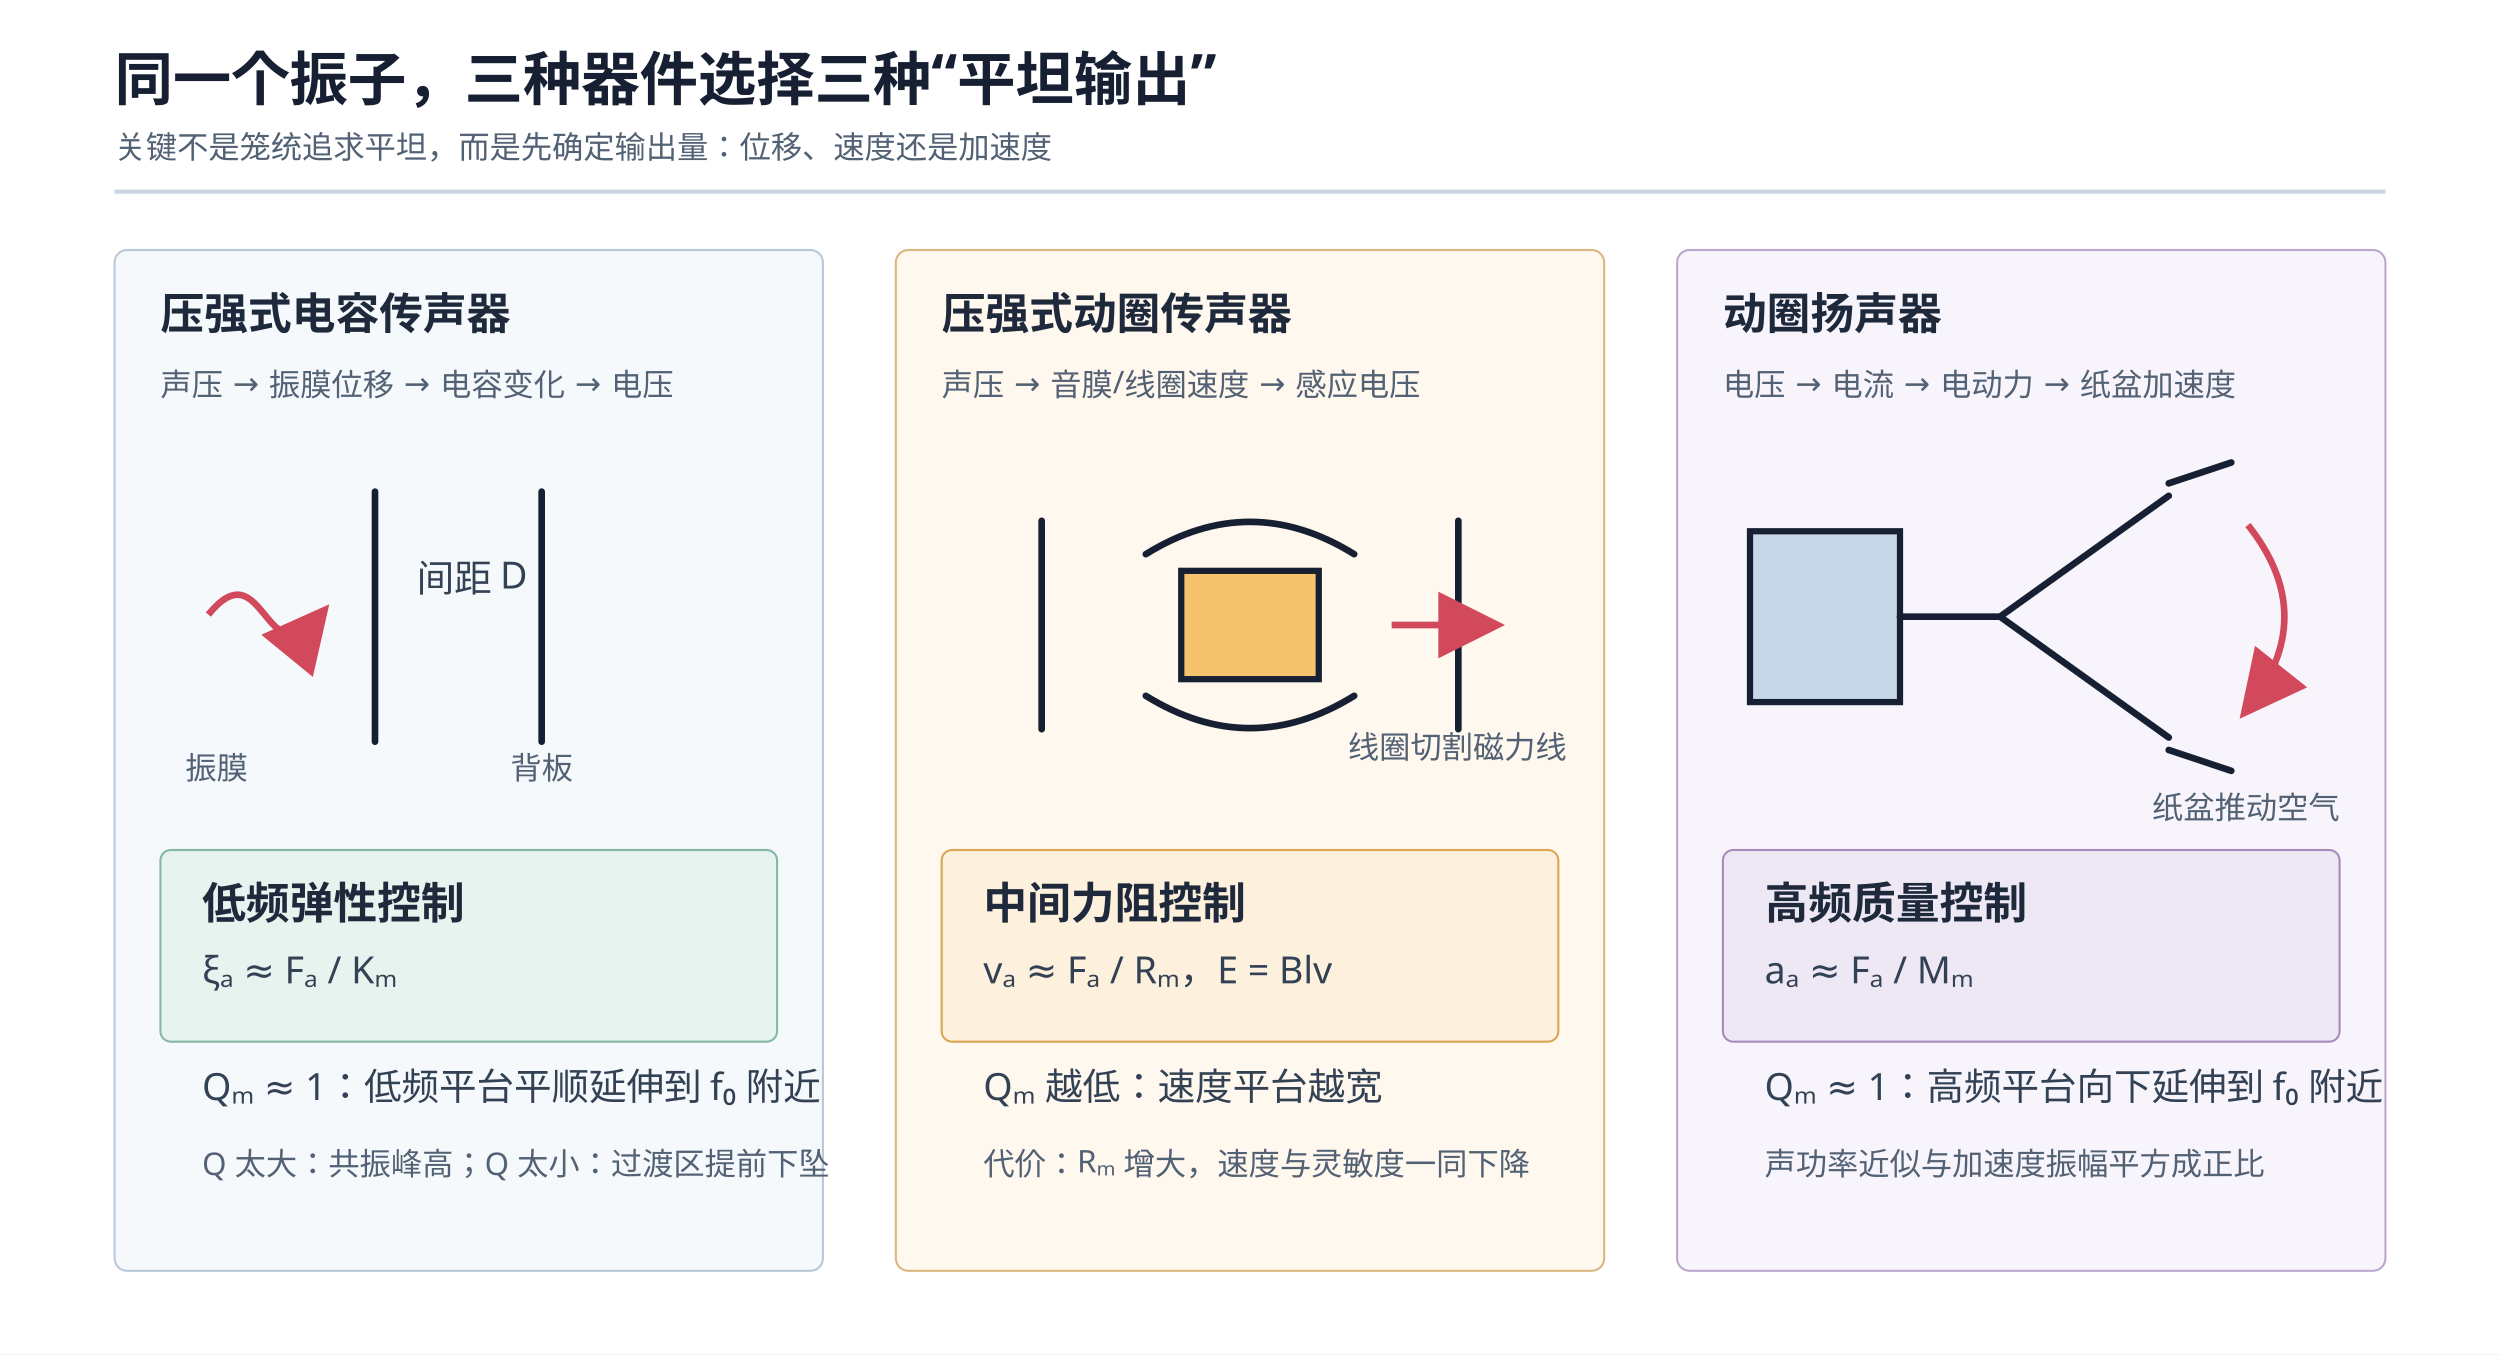
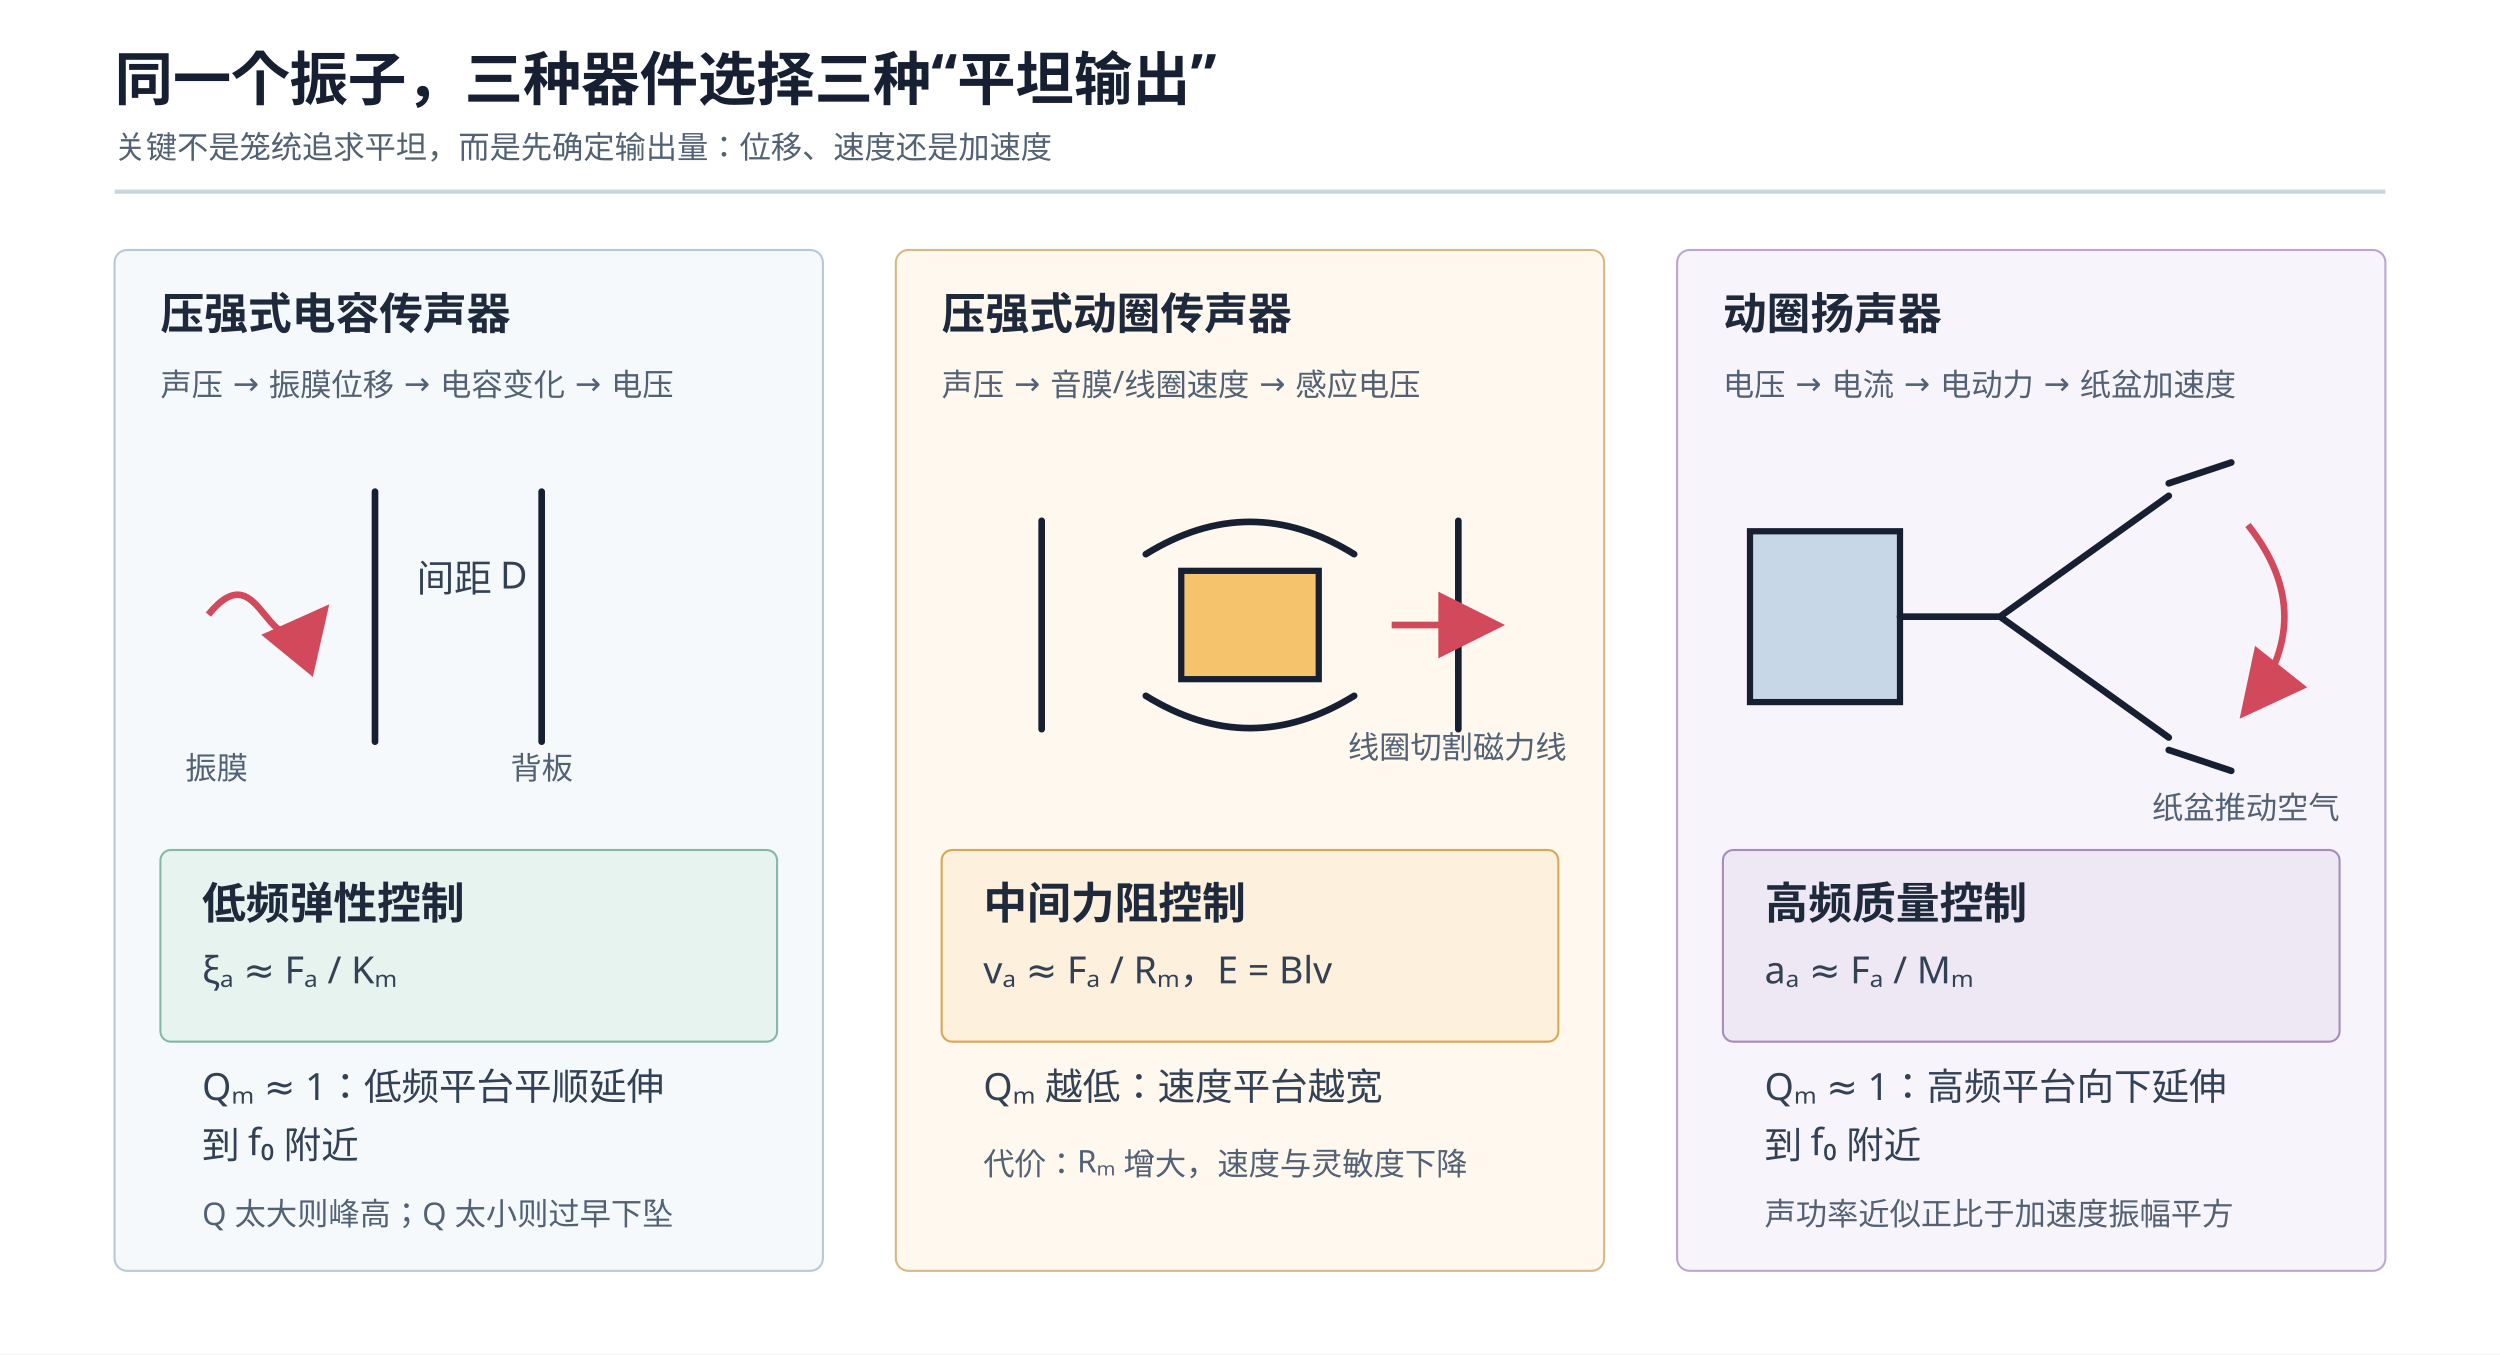
<svg xmlns="http://www.w3.org/2000/svg" width="1200" height="650" viewBox="0 0 1200 650" role="img" aria-labelledby="title desc">
  <rect width="1200" height="650" fill="#ffffff" />
  <style>
    .title{font:700 28px 'Microsoft YaHei',sans-serif;fill:#172033}
    .h{font:700 21px 'Microsoft YaHei',sans-serif;fill:#1e293b}
    .t{font:500 18px 'Microsoft YaHei',sans-serif;fill:#334155}
    .s{font:500 15px 'Microsoft YaHei',sans-serif;fill:#526174}
    .axis{stroke:#263449;stroke-width:2.2;fill:none}
    .grid{stroke:#d9e0e8;stroke-width:1;fill:none}
    .guide{stroke:#7c8da4;stroke-width:1.6;stroke-dasharray:7 6;fill:none}
    .ink{stroke:#172033;stroke-width:3.2;fill:none;stroke-linecap:round;stroke-linejoin:round}
    .arrow{stroke:#d1495b;stroke-width:3.2;fill:none;marker-end:url(#arrow)}
  </style>
  <defs>
    <marker id="arrow" markerWidth="10" markerHeight="10" refX="8" refY="5" orient="auto">
      <path d="M0 0 L10 5 L0 10 Z" fill="#d1495b" />
    </marker>
  </defs>
  <text x="55" y="48" class="title">同一个振子，三种器件选择三种“平坦输出”</text>
  <text x="55" y="76" class="s">关键不是笼统追求平坦，而是先确定输出量：位移、速度还是加速度</text>
  <line x1="55" y1="92" x2="1145" y2="92" stroke="#cbd5e1" stroke-width="2" />
  <g transform="translate(55 120)">
    <rect x="0" y="0" width="340" height="490" rx="6" fill="#f5f9fc" stroke="#b8c8d8" />
    <text x="22" y="38" class="h">压强式电容传声器</text>
    <text x="22" y="70" class="s">声压 → 振膜位移 → 电容变化 → 电压</text>
    <path d="M45 175 C72 142 72 208 99 175" class="arrow" />
    <line x1="125" y1="116" x2="125" y2="236" class="ink" />
    <line x1="205" y1="116" x2="205" y2="236" class="ink" />
    <text x="145" y="164" class="t">间距 D</text>
    <text x="34" y="254" class="s">振膜</text>
    <text x="190" y="254" class="s">背板</text>
    <rect x="22" y="288" width="296" height="92" rx="5" fill="#e7f3ee" stroke="#83b8a4" />
    <text x="42" y="321" class="h">低频弹性控制</text>
    <text x="42" y="352" class="t">ξₐ ≈ Fₐ / Kₘ</text>
-     <text x="42" y="408" class="t">Qₘ ≈ 1：低频平台平顺延伸到 f₀ 附近</text>
-     <text x="42" y="444" class="s">Q 太大：共振峰高；Q 太小：过渡区提前下坠</text>
+     <text x="42" y="408" class="t">Qₘ ≈ 1：低频平台平顺延伸</text>
+     <text x="42" y="436" class="t">到 f₀ 附近</text>
+     <text x="42" y="468" class="s">Q 太大则峰高；Q 太小则过早下坠</text>
  </g>
  <g transform="translate(430 120)">
    <rect x="0" y="0" width="340" height="490" rx="6" fill="#fff8ee" stroke="#d9b780" />
    <text x="22" y="38" class="h">压强式动圈传声器</text>
    <text x="22" y="70" class="s">声压 → 音膜/线圈速度 → 感应电压</text>
    <path d="M70 130 L70 230 M270 130 L270 230" class="ink" />
    <rect x="137" y="154" width="66" height="52" fill="#f6c36d" stroke="#172033" stroke-width="3" />
    <path d="M120 146 Q170 115 220 146 M120 214 Q170 245 220 214" class="ink" />
    <path d="M238 180 L286 180" class="arrow" />
    <text x="217" y="244" class="s">线圈切割磁力线</text>
    <rect x="22" y="288" width="296" height="92" rx="5" fill="#fdf0dc" stroke="#d9a654" />
    <text x="42" y="321" class="h">中间力阻控制</text>
    <text x="42" y="352" class="t">vₐ ≈ Fₐ / Rₘ，E = Blv</text>
    <text x="42" y="408" class="t">Qₘ 越低：速度平台越宽</text>
-     <text x="42" y="444" class="s">代价：Rₘ 增大，速度与灵敏度一同下降</text>
+     <text x="42" y="444" class="s">代价：Rₘ 增大，速度与灵敏度下降</text>
  </g>
  <g transform="translate(805 120)">
    <rect x="0" y="0" width="340" height="490" rx="6" fill="#f8f4fb" stroke="#bca6ce" />
    <text x="22" y="38" class="h">动圈扬声器</text>
    <text x="22" y="70" class="s">电压 → 电流 → 电动力 → 纸盆加速度</text>
    <rect x="35" y="135" width="72" height="82" fill="#c8d7e8" stroke="#172033" stroke-width="3" />
    <path d="M107 176 L155 176 L236 118 M155 176 L236 234" class="ink" />
    <line x1="236" y1="112" x2="266" y2="102" class="ink" />
    <line x1="236" y1="240" x2="266" y2="250" class="ink" />
    <path d="M274 132 Q309 176 274 220" class="arrow" />
    <text x="228" y="273" class="s">纸盆推动空气</text>
    <rect x="22" y="288" width="296" height="92" rx="5" fill="#eee7f4" stroke="#a78bbb" />
    <text x="42" y="321" class="h">高频质量控制</text>
    <text x="42" y="352" class="t">aₐ ≈ Fₐ / Mₘ</text>
-     <text x="42" y="408" class="t">Qₘ ≈ 1：高频平台向下延伸到 f₀ 附近</text>
-     <text x="42" y="444" class="s">声功率近似与加速度振幅平方成正比</text>
+     <text x="42" y="408" class="t">Qₘ ≈ 1：高频平台向下延伸</text>
+     <text x="42" y="436" class="t">到 f₀ 附近</text>
+     <text x="42" y="468" class="s">声功率近似正比于加速度振幅平方</text>
  </g>
</svg>
